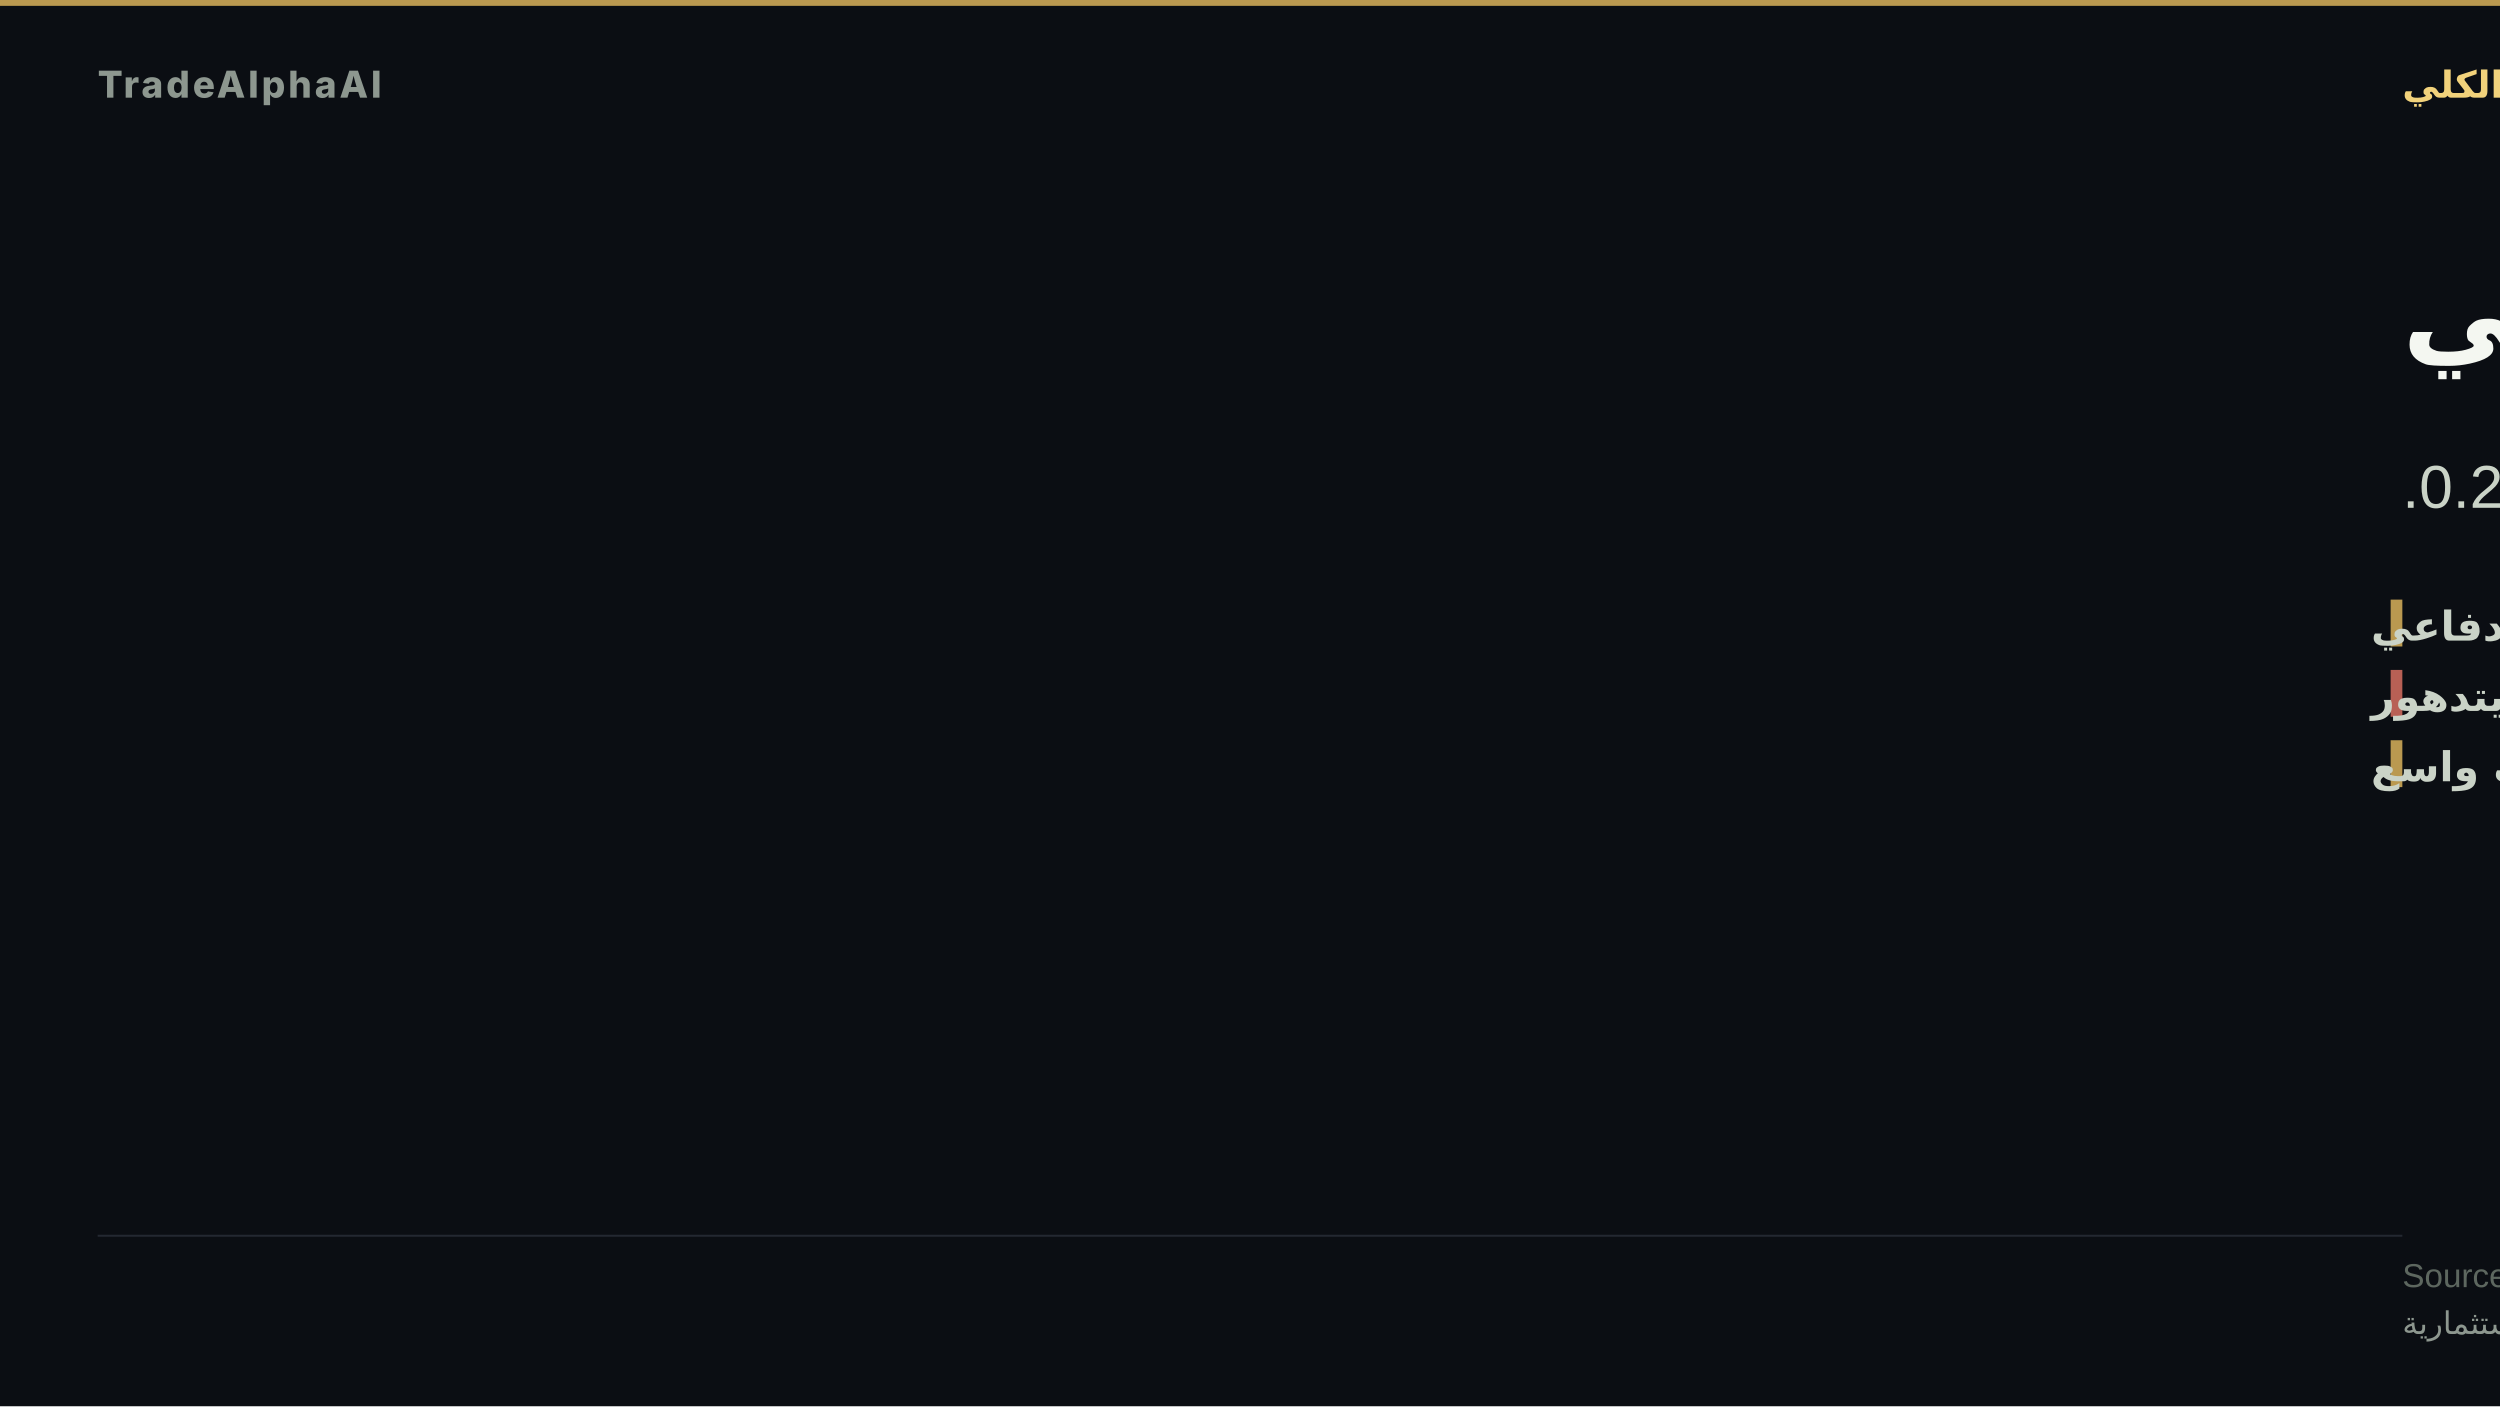
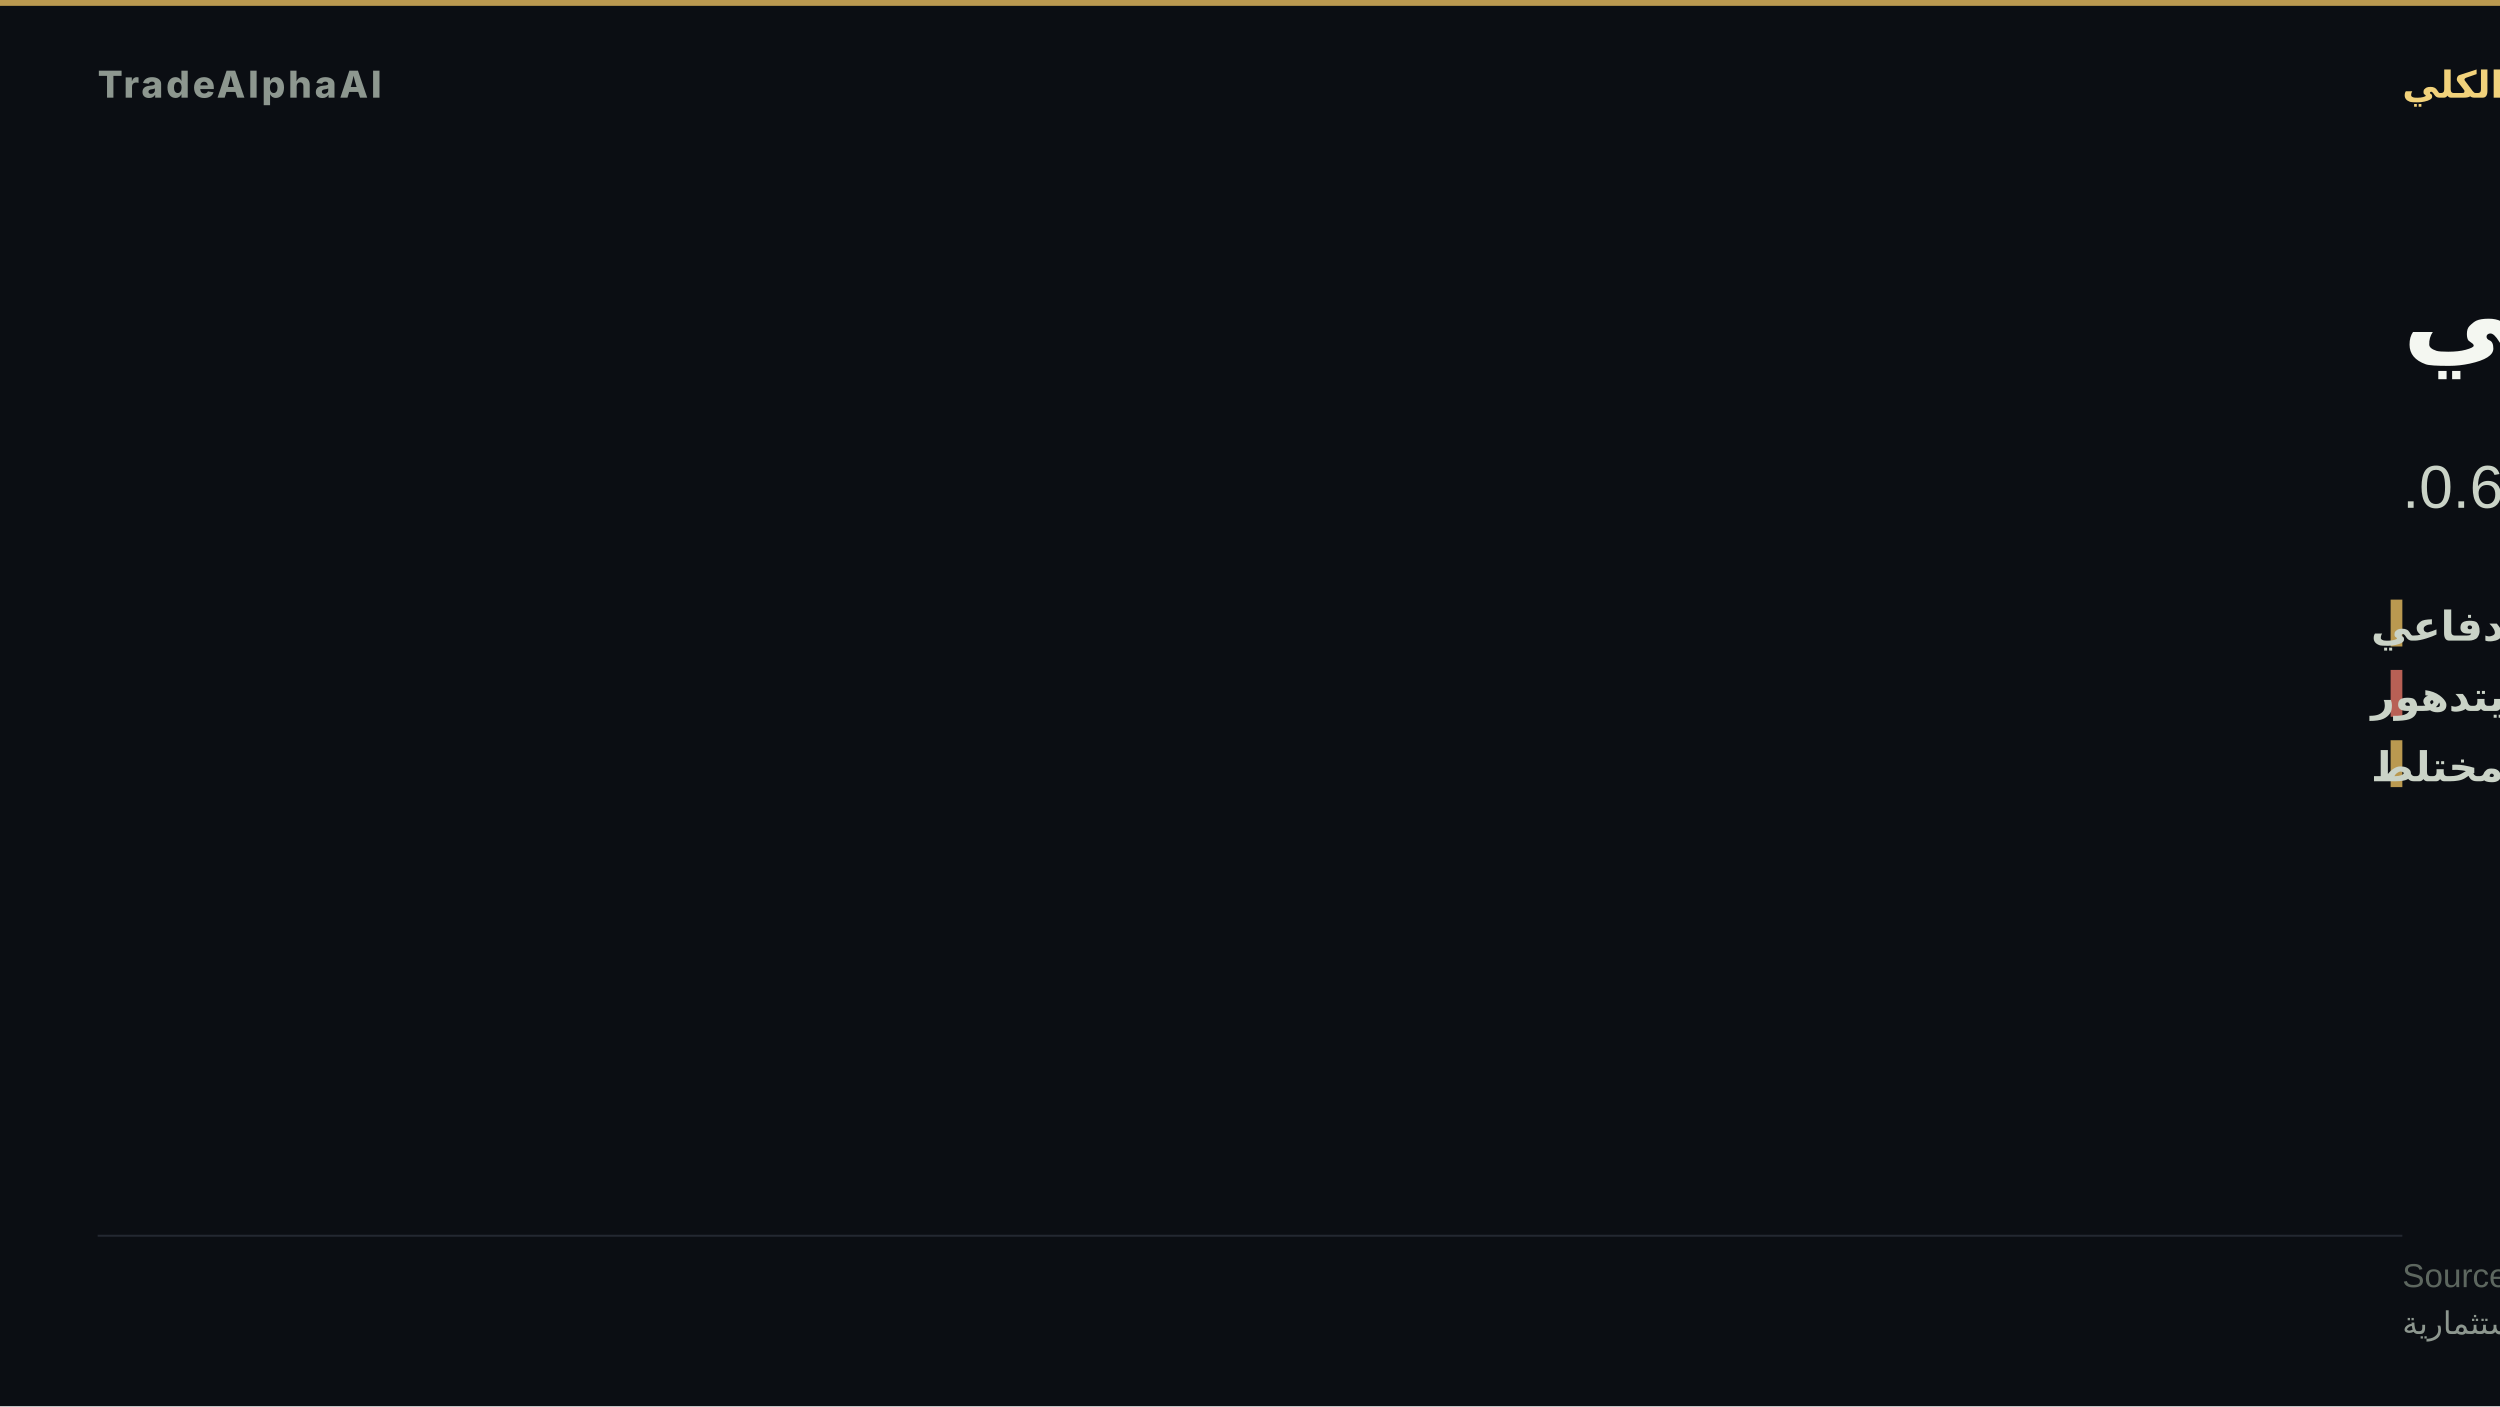
<svg xmlns="http://www.w3.org/2000/svg" width="1280" height="720" viewBox="0 0 1280 720" role="img" aria-label="تدوير دفاعي">
  <rect width="1280" height="720" fill="#0b0e13" />
  <rect x="0" y="0" width="1280" height="3" fill="#d8b15a" opacity="0.85" />
  <text x="50" y="50" font-family="'Inter','Segoe UI','Helvetica Neue',Arial,sans-serif" font-size="19" font-weight="800" letter-spacing="1.5" fill="#8d978f" text-anchor="start">TradeAlphaAI</text>
  <text x="1230" y="50" font-family="'Tajawal','Cairo','Segoe UI',Arial,sans-serif" font-size="19" font-weight="700" letter-spacing="0" fill="#f2d27b" text-anchor="end" direction="rtl">النظام الكلي</text>
  <text x="1230" y="180" font-family="'Tajawal','Cairo','Segoe UI',Arial,sans-serif" font-size="58" font-weight="800" fill="#f4f7f1" text-anchor="end" direction="rtl">تدوير دفاعي</text>
-   <text x="1230" y="260" font-family="'Tajawal','Cairo','Segoe UI',Arial,sans-serif" font-size="31" font-weight="500" fill="#cad3c7" text-anchor="end" direction="rtl">سيولة طلب دفاعي · استقرار يتدهور · اتساق 0.2.</text>
+   <text x="1230" y="260" font-family="'Tajawal','Cairo','Segoe UI',Arial,sans-serif" font-size="31" font-weight="500" fill="#cad3c7" text-anchor="end" direction="rtl">سيولة طلب دفاعي · استقرار يتدهور · اتساق 0.6.</text>
  <rect x="1224" y="307" width="6" height="24" fill="#d8b15a" opacity="0.85" />
  <text x="1214" y="328" font-family="'Tajawal','Cairo','Segoe UI',Arial,sans-serif" font-size="21" font-weight="600" fill="#cad3c7" text-anchor="end" direction="rtl">السيولة — طلب دفاعي</text>
  <rect x="1224" y="343" width="6" height="24" fill="#d66e60" opacity="0.85" />
  <text x="1214" y="364" font-family="'Tajawal','Cairo','Segoe UI',Arial,sans-serif" font-size="21" font-weight="600" fill="#cad3c7" text-anchor="end" direction="rtl">الاستقرار — يتدهور</text>
  <rect x="1224" y="379" width="6" height="24" fill="#d8b15a" opacity="0.85" />
-   <text x="1214" y="400" font-family="'Tajawal','Cairo','Segoe UI',Arial,sans-serif" font-size="21" font-weight="600" fill="#cad3c7" text-anchor="end" direction="rtl">الاتساع — ضعف واسع</text>
+   <text x="1214" y="400" font-family="'Tajawal','Cairo','Segoe UI',Arial,sans-serif" font-size="21" font-weight="600" fill="#cad3c7" text-anchor="end" direction="rtl">الاتساع — مختلط</text>
  <rect x="50" y="632.2" width="1180" height="1" fill="rgba(148,163,184,0.18)" />
  <text x="1230" y="659" font-family="'Tajawal','Cairo','Segoe UI',Arial,sans-serif" font-size="17" fill="#5d675f" text-anchor="end" direction="rtl">Source: TradeAlphaAI macro-reactions + liquidity-regime artifacts</text>
  <text x="1230" y="683" font-family="'Tajawal','Cairo','Segoe UI',Arial,sans-serif" font-size="16" fill="#8d978f" text-anchor="end" direction="rtl">استخبارات سوق تعليمية — ليست نصيحة استثمارية</text>
</svg>
